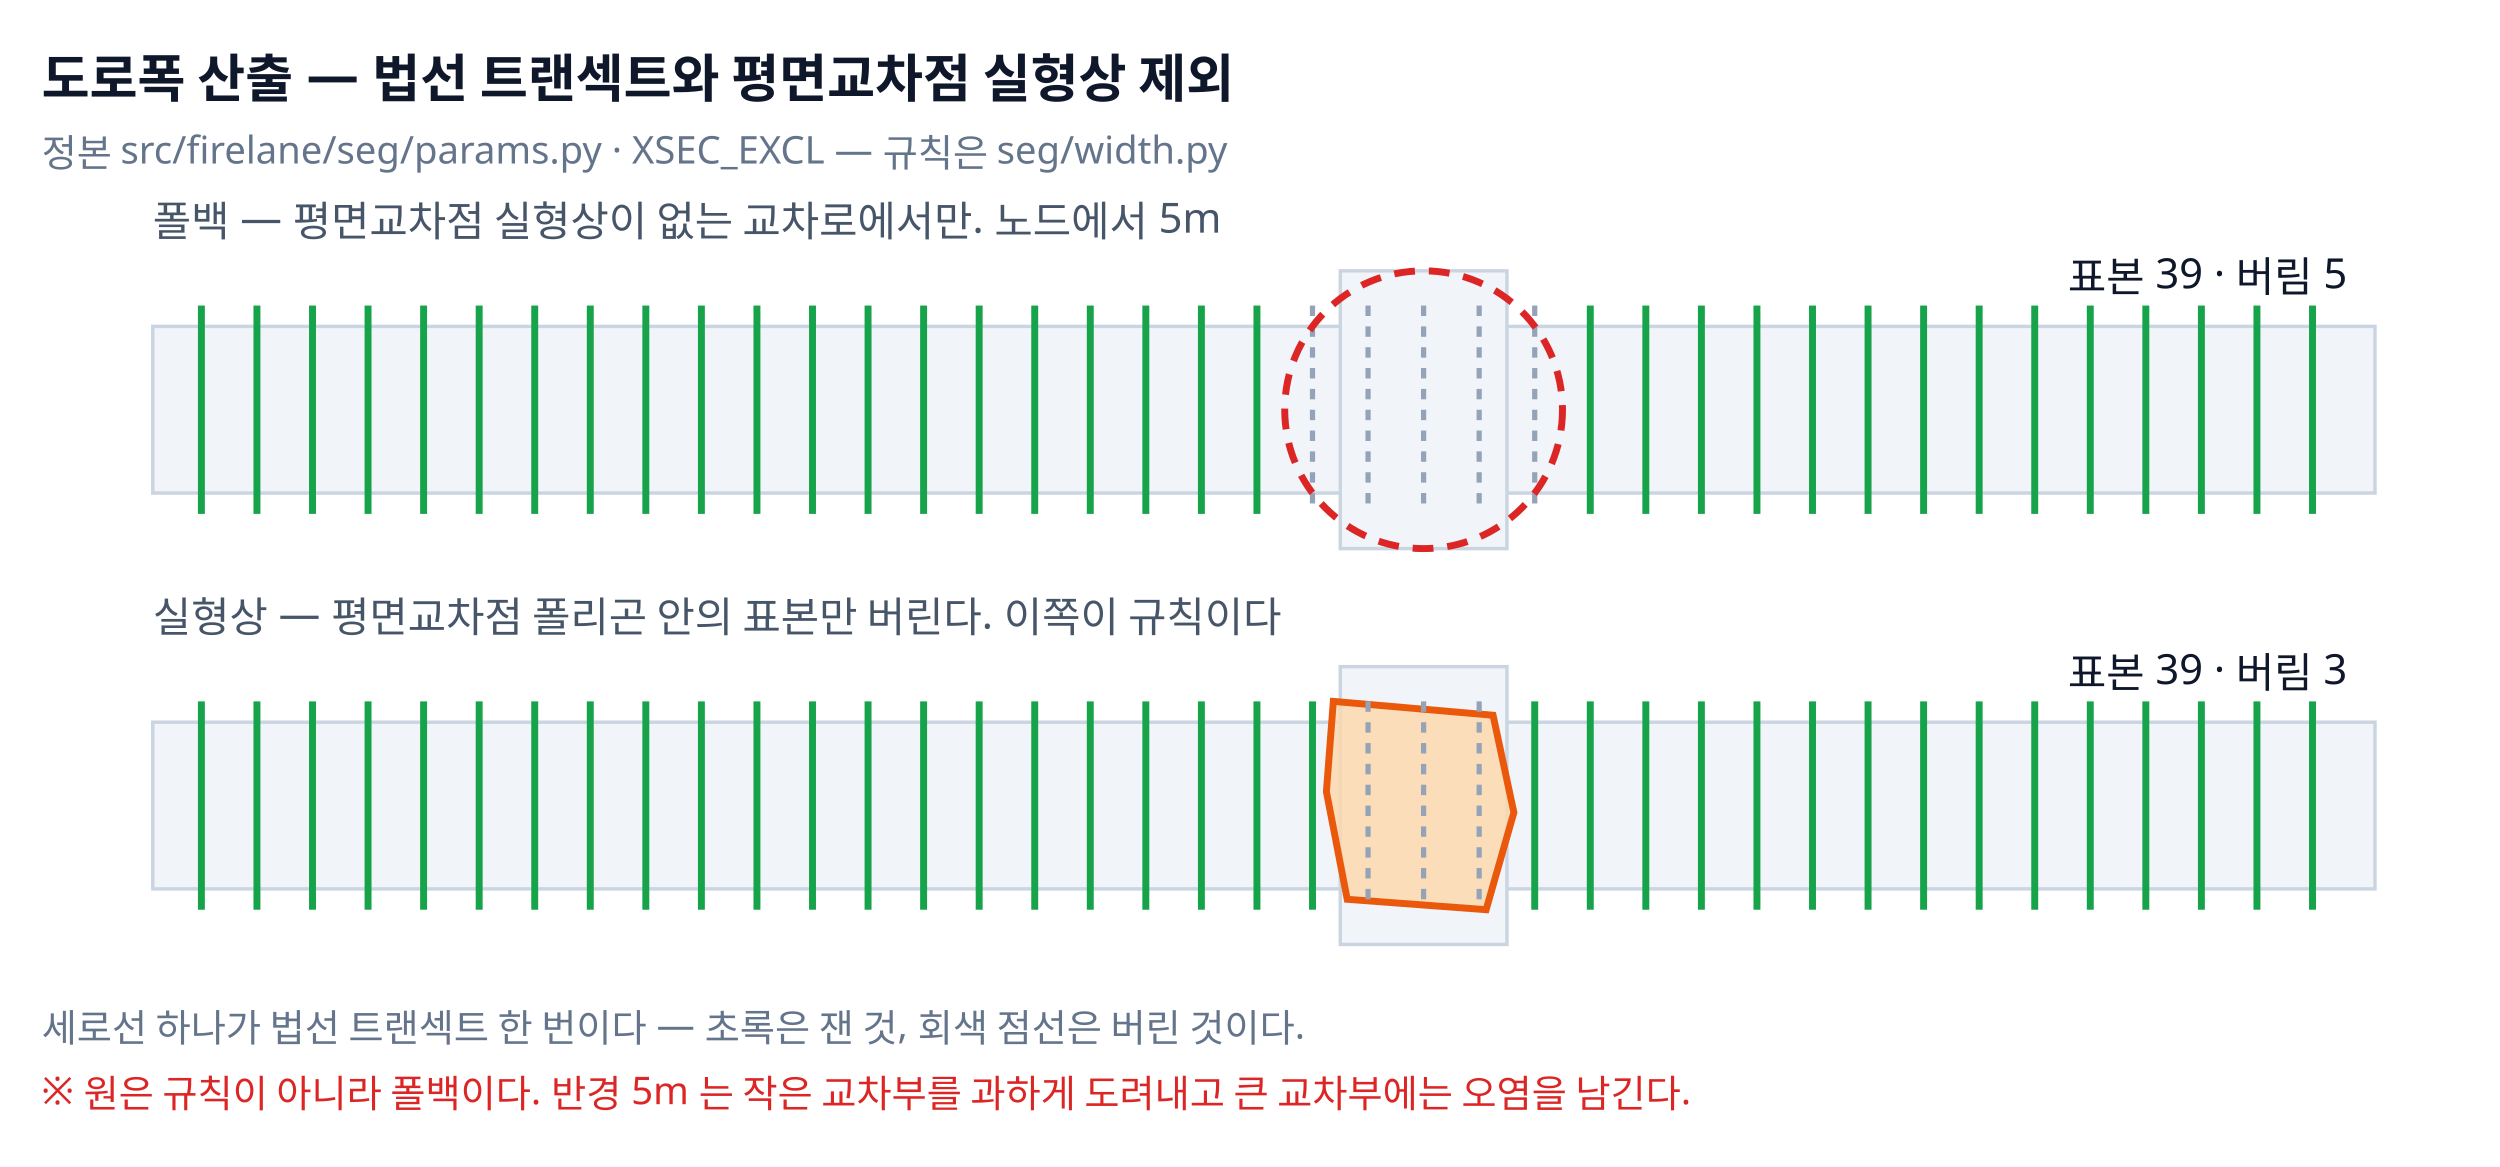
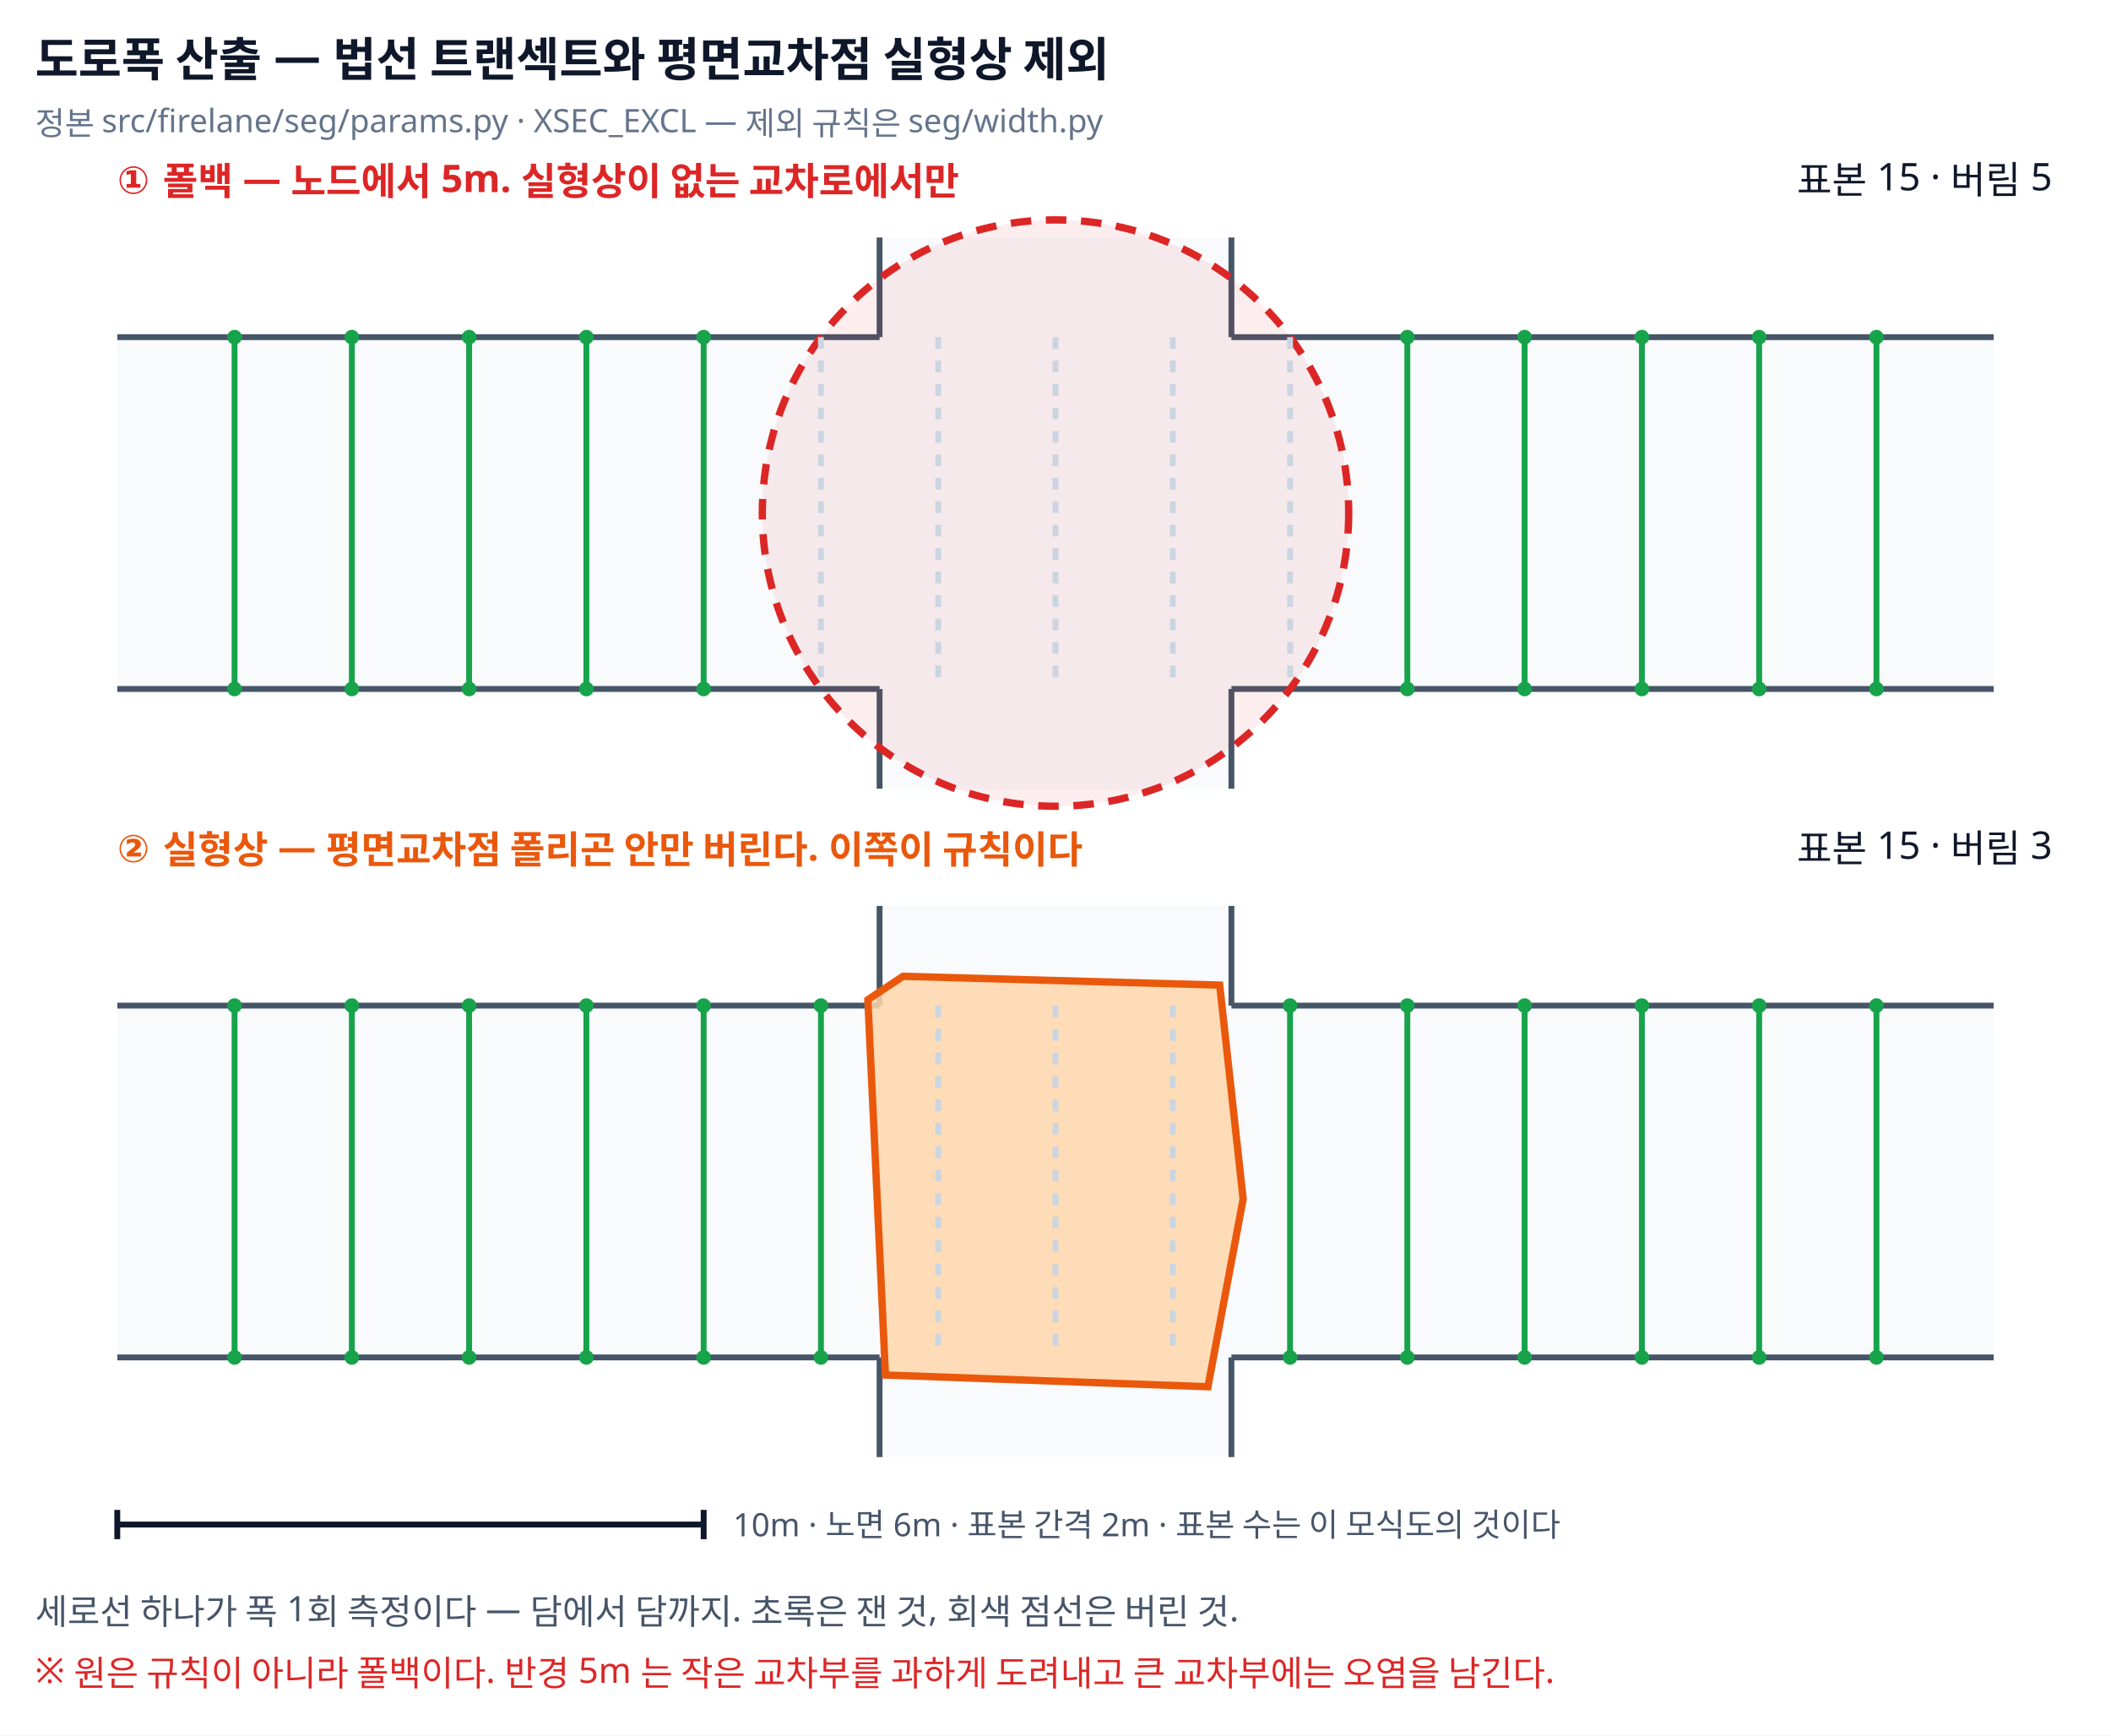
- <svg xmlns="http://www.w3.org/2000/svg" viewBox="0 0 720 336" width="720" height="336" font-family="Pretendard, system-ui, sans-serif">
-   <rect width="720" height="336" fill="#fff" />
-   <path d="M44.0 94.0 H684.0 V142.0 H44.0 Z" fill="#f1f5f9" stroke="#cbd5e1" />
-   <path d="M386.0 78.0 H434.0 V158.0 H386.0 Z" fill="#f1f5f9" stroke="#cbd5e1" />
-   <line x1="58" y1="88" x2="58" y2="148" stroke="#16a34a" stroke-width="2" />
-   <line x1="74" y1="88" x2="74" y2="148" stroke="#16a34a" stroke-width="2" />
-   <line x1="90" y1="88" x2="90" y2="148" stroke="#16a34a" stroke-width="2" />
-   <line x1="106" y1="88" x2="106" y2="148" stroke="#16a34a" stroke-width="2" />
-   <line x1="122" y1="88" x2="122" y2="148" stroke="#16a34a" stroke-width="2" />
-   <line x1="138" y1="88" x2="138" y2="148" stroke="#16a34a" stroke-width="2" />
-   <line x1="154" y1="88" x2="154" y2="148" stroke="#16a34a" stroke-width="2" />
-   <line x1="170" y1="88" x2="170" y2="148" stroke="#16a34a" stroke-width="2" />
-   <line x1="186" y1="88" x2="186" y2="148" stroke="#16a34a" stroke-width="2" />
-   <line x1="202" y1="88" x2="202" y2="148" stroke="#16a34a" stroke-width="2" />
-   <line x1="218" y1="88" x2="218" y2="148" stroke="#16a34a" stroke-width="2" />
-   <line x1="234" y1="88" x2="234" y2="148" stroke="#16a34a" stroke-width="2" />
-   <line x1="250" y1="88" x2="250" y2="148" stroke="#16a34a" stroke-width="2" />
-   <line x1="266" y1="88" x2="266" y2="148" stroke="#16a34a" stroke-width="2" />
-   <line x1="282" y1="88" x2="282" y2="148" stroke="#16a34a" stroke-width="2" />
-   <line x1="298" y1="88" x2="298" y2="148" stroke="#16a34a" stroke-width="2" />
-   <line x1="314" y1="88" x2="314" y2="148" stroke="#16a34a" stroke-width="2" />
-   <line x1="330" y1="88" x2="330" y2="148" stroke="#16a34a" stroke-width="2" />
-   <line x1="346" y1="88" x2="346" y2="148" stroke="#16a34a" stroke-width="2" />
-   <line x1="362" y1="88" x2="362" y2="148" stroke="#16a34a" stroke-width="2" />
-   <line x1="378" y1="88" x2="378" y2="148" stroke="#94a3b8" stroke-width="1.5" stroke-dasharray="3 3" />
-   <line x1="394" y1="88" x2="394" y2="148" stroke="#94a3b8" stroke-width="1.5" stroke-dasharray="3 3" />
-   <line x1="410" y1="88" x2="410" y2="148" stroke="#94a3b8" stroke-width="1.5" stroke-dasharray="3 3" />
-   <line x1="426" y1="88" x2="426" y2="148" stroke="#94a3b8" stroke-width="1.5" stroke-dasharray="3 3" />
-   <line x1="442" y1="88" x2="442" y2="148" stroke="#94a3b8" stroke-width="1.5" stroke-dasharray="3 3" />
-   <line x1="458" y1="88" x2="458" y2="148" stroke="#16a34a" stroke-width="2" />
-   <line x1="474" y1="88" x2="474" y2="148" stroke="#16a34a" stroke-width="2" />
-   <line x1="490" y1="88" x2="490" y2="148" stroke="#16a34a" stroke-width="2" />
-   <line x1="506" y1="88" x2="506" y2="148" stroke="#16a34a" stroke-width="2" />
-   <line x1="522" y1="88" x2="522" y2="148" stroke="#16a34a" stroke-width="2" />
-   <line x1="538" y1="88" x2="538" y2="148" stroke="#16a34a" stroke-width="2" />
-   <line x1="554" y1="88" x2="554" y2="148" stroke="#16a34a" stroke-width="2" />
-   <line x1="570" y1="88" x2="570" y2="148" stroke="#16a34a" stroke-width="2" />
-   <line x1="586" y1="88" x2="586" y2="148" stroke="#16a34a" stroke-width="2" />
-   <line x1="602" y1="88" x2="602" y2="148" stroke="#16a34a" stroke-width="2" />
-   <line x1="618" y1="88" x2="618" y2="148" stroke="#16a34a" stroke-width="2" />
-   <line x1="634" y1="88" x2="634" y2="148" stroke="#16a34a" stroke-width="2" />
-   <line x1="650" y1="88" x2="650" y2="148" stroke="#16a34a" stroke-width="2" />
-   <line x1="666" y1="88" x2="666" y2="148" stroke="#16a34a" stroke-width="2" />
-   <circle cx="410" cy="118" r="40" fill="none" stroke="#dc2626" stroke-width="2" stroke-dasharray="6 4" />
-   <path d="M44.0 208.0 H684.0 V256.0 H44.0 Z" fill="#f1f5f9" stroke="#cbd5e1" />
-   <path d="M386.0 192.0 H434.0 V272.0 H386.0 Z" fill="#f1f5f9" stroke="#cbd5e1" />
-   <path d="M384.0 202.0 L430.0 206.0 L436.0 234.0 L428.0 262.0 L388.0 259.0 L382.0 228.0 Z" fill="#fed7aa" fill-opacity="0.8" stroke="#ea580c" stroke-width="2" />
-   <line x1="58" y1="202" x2="58" y2="262" stroke="#16a34a" stroke-width="2" />
-   <line x1="74" y1="202" x2="74" y2="262" stroke="#16a34a" stroke-width="2" />
-   <line x1="90" y1="202" x2="90" y2="262" stroke="#16a34a" stroke-width="2" />
-   <line x1="106" y1="202" x2="106" y2="262" stroke="#16a34a" stroke-width="2" />
-   <line x1="122" y1="202" x2="122" y2="262" stroke="#16a34a" stroke-width="2" />
-   <line x1="138" y1="202" x2="138" y2="262" stroke="#16a34a" stroke-width="2" />
-   <line x1="154" y1="202" x2="154" y2="262" stroke="#16a34a" stroke-width="2" />
-   <line x1="170" y1="202" x2="170" y2="262" stroke="#16a34a" stroke-width="2" />
-   <line x1="186" y1="202" x2="186" y2="262" stroke="#16a34a" stroke-width="2" />
-   <line x1="202" y1="202" x2="202" y2="262" stroke="#16a34a" stroke-width="2" />
-   <line x1="218" y1="202" x2="218" y2="262" stroke="#16a34a" stroke-width="2" />
-   <line x1="234" y1="202" x2="234" y2="262" stroke="#16a34a" stroke-width="2" />
-   <line x1="250" y1="202" x2="250" y2="262" stroke="#16a34a" stroke-width="2" />
-   <line x1="266" y1="202" x2="266" y2="262" stroke="#16a34a" stroke-width="2" />
-   <line x1="282" y1="202" x2="282" y2="262" stroke="#16a34a" stroke-width="2" />
-   <line x1="298" y1="202" x2="298" y2="262" stroke="#16a34a" stroke-width="2" />
-   <line x1="314" y1="202" x2="314" y2="262" stroke="#16a34a" stroke-width="2" />
-   <line x1="330" y1="202" x2="330" y2="262" stroke="#16a34a" stroke-width="2" />
-   <line x1="346" y1="202" x2="346" y2="262" stroke="#16a34a" stroke-width="2" />
-   <line x1="362" y1="202" x2="362" y2="262" stroke="#16a34a" stroke-width="2" />
-   <line x1="378" y1="202" x2="378" y2="262" stroke="#16a34a" stroke-width="2" />
-   <line x1="394" y1="202" x2="394" y2="262" stroke="#94a3b8" stroke-width="1.5" stroke-dasharray="3 3" />
-   <line x1="410" y1="202" x2="410" y2="262" stroke="#94a3b8" stroke-width="1.5" stroke-dasharray="3 3" />
-   <line x1="426" y1="202" x2="426" y2="262" stroke="#94a3b8" stroke-width="1.5" stroke-dasharray="3 3" />
-   <line x1="442" y1="202" x2="442" y2="262" stroke="#16a34a" stroke-width="2" />
-   <line x1="458" y1="202" x2="458" y2="262" stroke="#16a34a" stroke-width="2" />
-   <line x1="474" y1="202" x2="474" y2="262" stroke="#16a34a" stroke-width="2" />
-   <line x1="490" y1="202" x2="490" y2="262" stroke="#16a34a" stroke-width="2" />
-   <line x1="506" y1="202" x2="506" y2="262" stroke="#16a34a" stroke-width="2" />
-   <line x1="522" y1="202" x2="522" y2="262" stroke="#16a34a" stroke-width="2" />
-   <line x1="538" y1="202" x2="538" y2="262" stroke="#16a34a" stroke-width="2" />
-   <line x1="554" y1="202" x2="554" y2="262" stroke="#16a34a" stroke-width="2" />
-   <line x1="570" y1="202" x2="570" y2="262" stroke="#16a34a" stroke-width="2" />
-   <line x1="586" y1="202" x2="586" y2="262" stroke="#16a34a" stroke-width="2" />
-   <line x1="602" y1="202" x2="602" y2="262" stroke="#16a34a" stroke-width="2" />
-   <line x1="618" y1="202" x2="618" y2="262" stroke="#16a34a" stroke-width="2" />
-   <line x1="634" y1="202" x2="634" y2="262" stroke="#16a34a" stroke-width="2" />
-   <line x1="650" y1="202" x2="650" y2="262" stroke="#16a34a" stroke-width="2" />
-   <line x1="666" y1="202" x2="666" y2="262" stroke="#16a34a" stroke-width="2" />
-   <text x="12" y="28" font-size="15" font-weight="700" fill="#0f172a">도로폭 산출 — 법선 트랜섹트와 평면교차점 실형상 제외</text>
-   <text x="12" y="48" font-size="11" fill="#64748b">정본 src/firelane/seg/params.py · XSEC_EXCL — 규칙은 seg/width.py</text>
-   <text x="44" y="68" font-size="12" fill="#475569">폴백 — 평면교차점 실형상이 없는 교차로에서만. 노드에서 5m</text>
-   <text x="676" y="84" font-size="12" fill="#0f172a" text-anchor="end">표본 39 · 버림 5</text>
-   <text x="44" y="182" font-size="12" fill="#475569">실형상 — 평면교차점 폴리곤 안의 표본만 버린다. 이쪽이 규칙이다</text>
-   <text x="676" y="198" font-size="12" fill="#0f172a" text-anchor="end">표본 39 · 버림 3</text>
-   <text x="12" y="300" font-size="11" fill="#64748b">세로선 하나가 법선 트랜섹트 한 번이다 — 초록은 잰 것, 회색 점선은 버린 것이다.</text>
-   <text x="12" y="318" font-size="11" fill="#dc2626">※ 원은 규칙이 아니라 폴백이다. 반경 5m 는 작은 교차부를 과하게 도려내고 큰 교차부에는 오염을 남긴다.</text>
+ <svg xmlns="http://www.w3.org/2000/svg" viewBox="0 0 720 592" width="720" height="592" font-family="Pretendard, system-ui, sans-serif">
+   <rect width="720" height="592" fill="#fff" />
+   <path d="M40.0 115.0 H680.0 V235.0 H40.0 Z" fill="#f8fafc" stroke="none" />
+   <path d="M300.0 81.0 H420.0 V269.0 H300.0 Z" fill="#f8fafc" stroke="none" />
+   <line x1="40.0" y1="115.0" x2="300.0" y2="115.0" stroke="#475569" stroke-width="2" />
+   <line x1="420.0" y1="115.0" x2="680.0" y2="115.0" stroke="#475569" stroke-width="2" />
+   <line x1="40.0" y1="235.0" x2="300.0" y2="235.0" stroke="#475569" stroke-width="2" />
+   <line x1="420.0" y1="235.0" x2="680.0" y2="235.0" stroke="#475569" stroke-width="2" />
+   <line x1="300.0" y1="81.0" x2="300.0" y2="115.0" stroke="#475569" stroke-width="2" />
+   <line x1="420.0" y1="81.0" x2="420.0" y2="115.0" stroke="#475569" stroke-width="2" />
+   <line x1="300.0" y1="235.0" x2="300.0" y2="269.0" stroke="#475569" stroke-width="2" />
+   <line x1="420.0" y1="235.0" x2="420.0" y2="269.0" stroke="#475569" stroke-width="2" />
+   <circle cx="360" cy="175" r="100" fill="#dc2626" fill-opacity="0.08" stroke="#dc2626" stroke-width="2.5" stroke-dasharray="7 5" />
+   <line x1="80" y1="115" x2="80" y2="235" stroke="#16a34a" stroke-width="2" />
+   <circle cx="80" cy="115" r="2.5" fill="#16a34a" />
+   <circle cx="80" cy="235" r="2.5" fill="#16a34a" />
+   <line x1="120" y1="115" x2="120" y2="235" stroke="#16a34a" stroke-width="2" />
+   <circle cx="120" cy="115" r="2.5" fill="#16a34a" />
+   <circle cx="120" cy="235" r="2.5" fill="#16a34a" />
+   <line x1="160" y1="115" x2="160" y2="235" stroke="#16a34a" stroke-width="2" />
+   <circle cx="160" cy="115" r="2.5" fill="#16a34a" />
+   <circle cx="160" cy="235" r="2.5" fill="#16a34a" />
+   <line x1="200" y1="115" x2="200" y2="235" stroke="#16a34a" stroke-width="2" />
+   <circle cx="200" cy="115" r="2.5" fill="#16a34a" />
+   <circle cx="200" cy="235" r="2.5" fill="#16a34a" />
+   <line x1="240" y1="115" x2="240" y2="235" stroke="#16a34a" stroke-width="2" />
+   <circle cx="240" cy="115" r="2.5" fill="#16a34a" />
+   <circle cx="240" cy="235" r="2.5" fill="#16a34a" />
+   <line x1="280" y1="115" x2="280" y2="235" stroke="#cbd5e1" stroke-width="2" stroke-dasharray="4 4" />
+   <line x1="320" y1="115" x2="320" y2="235" stroke="#cbd5e1" stroke-width="2" stroke-dasharray="4 4" />
+   <line x1="360" y1="115" x2="360" y2="235" stroke="#cbd5e1" stroke-width="2" stroke-dasharray="4 4" />
+   <line x1="400" y1="115" x2="400" y2="235" stroke="#cbd5e1" stroke-width="2" stroke-dasharray="4 4" />
+   <line x1="440" y1="115" x2="440" y2="235" stroke="#cbd5e1" stroke-width="2" stroke-dasharray="4 4" />
+   <line x1="480" y1="115" x2="480" y2="235" stroke="#16a34a" stroke-width="2" />
+   <circle cx="480" cy="115" r="2.5" fill="#16a34a" />
+   <circle cx="480" cy="235" r="2.5" fill="#16a34a" />
+   <line x1="520" y1="115" x2="520" y2="235" stroke="#16a34a" stroke-width="2" />
+   <circle cx="520" cy="115" r="2.5" fill="#16a34a" />
+   <circle cx="520" cy="235" r="2.5" fill="#16a34a" />
+   <line x1="560" y1="115" x2="560" y2="235" stroke="#16a34a" stroke-width="2" />
+   <circle cx="560" cy="115" r="2.5" fill="#16a34a" />
+   <circle cx="560" cy="235" r="2.5" fill="#16a34a" />
+   <line x1="600" y1="115" x2="600" y2="235" stroke="#16a34a" stroke-width="2" />
+   <circle cx="600" cy="115" r="2.5" fill="#16a34a" />
+   <circle cx="600" cy="235" r="2.5" fill="#16a34a" />
+   <line x1="640" y1="115" x2="640" y2="235" stroke="#16a34a" stroke-width="2" />
+   <circle cx="640" cy="115" r="2.5" fill="#16a34a" />
+   <circle cx="640" cy="235" r="2.5" fill="#16a34a" />
+   <path d="M40.0 343.0 H680.0 V463.0 H40.0 Z" fill="#f8fafc" stroke="none" />
+   <path d="M300.0 309.0 H420.0 V497.0 H300.0 Z" fill="#f8fafc" stroke="none" />
+   <line x1="40.0" y1="343.0" x2="300.0" y2="343.0" stroke="#475569" stroke-width="2" />
+   <line x1="420.0" y1="343.0" x2="680.0" y2="343.0" stroke="#475569" stroke-width="2" />
+   <line x1="40.0" y1="463.0" x2="300.0" y2="463.0" stroke="#475569" stroke-width="2" />
+   <line x1="420.0" y1="463.0" x2="680.0" y2="463.0" stroke="#475569" stroke-width="2" />
+   <line x1="300.0" y1="309.0" x2="300.0" y2="343.0" stroke="#475569" stroke-width="2" />
+   <line x1="420.0" y1="309.0" x2="420.0" y2="343.0" stroke="#475569" stroke-width="2" />
+   <line x1="300.0" y1="463.0" x2="300.0" y2="497.0" stroke="#475569" stroke-width="2" />
+   <line x1="420.0" y1="463.0" x2="420.0" y2="497.0" stroke="#475569" stroke-width="2" />
+   <path d="M296 341 L308 333 L416 336 L424 409 L412 473 L302 469 Z" fill="#fed7aa" fill-opacity="0.85" stroke="#ea580c" stroke-width="2.5" />
+   <line x1="80" y1="343" x2="80" y2="463" stroke="#16a34a" stroke-width="2" />
+   <circle cx="80" cy="343" r="2.5" fill="#16a34a" />
+   <circle cx="80" cy="463" r="2.5" fill="#16a34a" />
+   <line x1="120" y1="343" x2="120" y2="463" stroke="#16a34a" stroke-width="2" />
+   <circle cx="120" cy="343" r="2.5" fill="#16a34a" />
+   <circle cx="120" cy="463" r="2.5" fill="#16a34a" />
+   <line x1="160" y1="343" x2="160" y2="463" stroke="#16a34a" stroke-width="2" />
+   <circle cx="160" cy="343" r="2.5" fill="#16a34a" />
+   <circle cx="160" cy="463" r="2.5" fill="#16a34a" />
+   <line x1="200" y1="343" x2="200" y2="463" stroke="#16a34a" stroke-width="2" />
+   <circle cx="200" cy="343" r="2.5" fill="#16a34a" />
+   <circle cx="200" cy="463" r="2.5" fill="#16a34a" />
+   <line x1="240" y1="343" x2="240" y2="463" stroke="#16a34a" stroke-width="2" />
+   <circle cx="240" cy="343" r="2.5" fill="#16a34a" />
+   <circle cx="240" cy="463" r="2.5" fill="#16a34a" />
+   <line x1="280" y1="343" x2="280" y2="463" stroke="#16a34a" stroke-width="2" />
+   <circle cx="280" cy="343" r="2.5" fill="#16a34a" />
+   <circle cx="280" cy="463" r="2.5" fill="#16a34a" />
+   <line x1="320" y1="343" x2="320" y2="463" stroke="#cbd5e1" stroke-width="2" stroke-dasharray="4 4" />
+   <line x1="360" y1="343" x2="360" y2="463" stroke="#cbd5e1" stroke-width="2" stroke-dasharray="4 4" />
+   <line x1="400" y1="343" x2="400" y2="463" stroke="#cbd5e1" stroke-width="2" stroke-dasharray="4 4" />
+   <line x1="440" y1="343" x2="440" y2="463" stroke="#16a34a" stroke-width="2" />
+   <circle cx="440" cy="343" r="2.5" fill="#16a34a" />
+   <circle cx="440" cy="463" r="2.5" fill="#16a34a" />
+   <line x1="480" y1="343" x2="480" y2="463" stroke="#16a34a" stroke-width="2" />
+   <circle cx="480" cy="343" r="2.5" fill="#16a34a" />
+   <circle cx="480" cy="463" r="2.5" fill="#16a34a" />
+   <line x1="520" y1="343" x2="520" y2="463" stroke="#16a34a" stroke-width="2" />
+   <circle cx="520" cy="343" r="2.5" fill="#16a34a" />
+   <circle cx="520" cy="463" r="2.5" fill="#16a34a" />
+   <line x1="560" y1="343" x2="560" y2="463" stroke="#16a34a" stroke-width="2" />
+   <circle cx="560" cy="343" r="2.5" fill="#16a34a" />
+   <circle cx="560" cy="463" r="2.5" fill="#16a34a" />
+   <line x1="600" y1="343" x2="600" y2="463" stroke="#16a34a" stroke-width="2" />
+   <circle cx="600" cy="343" r="2.5" fill="#16a34a" />
+   <circle cx="600" cy="463" r="2.5" fill="#16a34a" />
+   <line x1="640" y1="343" x2="640" y2="463" stroke="#16a34a" stroke-width="2" />
+   <circle cx="640" cy="343" r="2.5" fill="#16a34a" />
+   <circle cx="640" cy="463" r="2.5" fill="#16a34a" />
+   <line x1="40.0" y1="520" x2="240.0" y2="520" stroke="#0f172a" stroke-width="2" />
+   <line x1="40.0" y1="515" x2="40.0" y2="525" stroke="#0f172a" stroke-width="2" />
+   <line x1="240.0" y1="515" x2="240.0" y2="525" stroke="#0f172a" stroke-width="2" />
+   <text x="12" y="26" font-size="16" font-weight="700" fill="#0f172a">도로폭 산출 — 법선 트랜섹트와 평면교차점 실형상 제외</text>
+   <text x="12" y="46" font-size="11" fill="#64748b">정본 src/firelane/seg/params.py · XSEC_EXCL — 제외 규칙은 seg/width.py</text>
+   <text x="40" y="66" font-size="13" font-weight="700" fill="#dc2626">① 폴백 — 노드에서 5m. 실형상이 없는 교차로에서만</text>
+   <text x="700" y="66" font-size="13" fill="#0f172a" text-anchor="end">표본 15 · 버림 5</text>
+   <text x="40" y="294" font-size="13" font-weight="700" fill="#ea580c">② 실형상 — 평면교차점 폴리곤 안만 버린다. 이쪽이 규칙이다</text>
+   <text x="700" y="294" font-size="13" fill="#0f172a" text-anchor="end">표본 15 · 버림 3</text>
+   <text x="250" y="524" font-size="11" fill="#475569">10m · 노면 6m · 표본 간격 2m · 표본 수는 이 모식도의 것이다</text>
+   <text x="12" y="554" font-size="12" fill="#475569">세로선 하나가 폭 1회 측정이다 — 담에서 담까지. 초록은 잰 것, 회색 점선은 버린 것.</text>
+   <text x="12" y="574" font-size="12" fill="#dc2626">※ 원은 규칙이 아니라 폴백이다. 반경 5m 는 작은 교차부를 과하게 도려내고 큰 교차부에는 오염을 남긴다.</text>
</svg>
